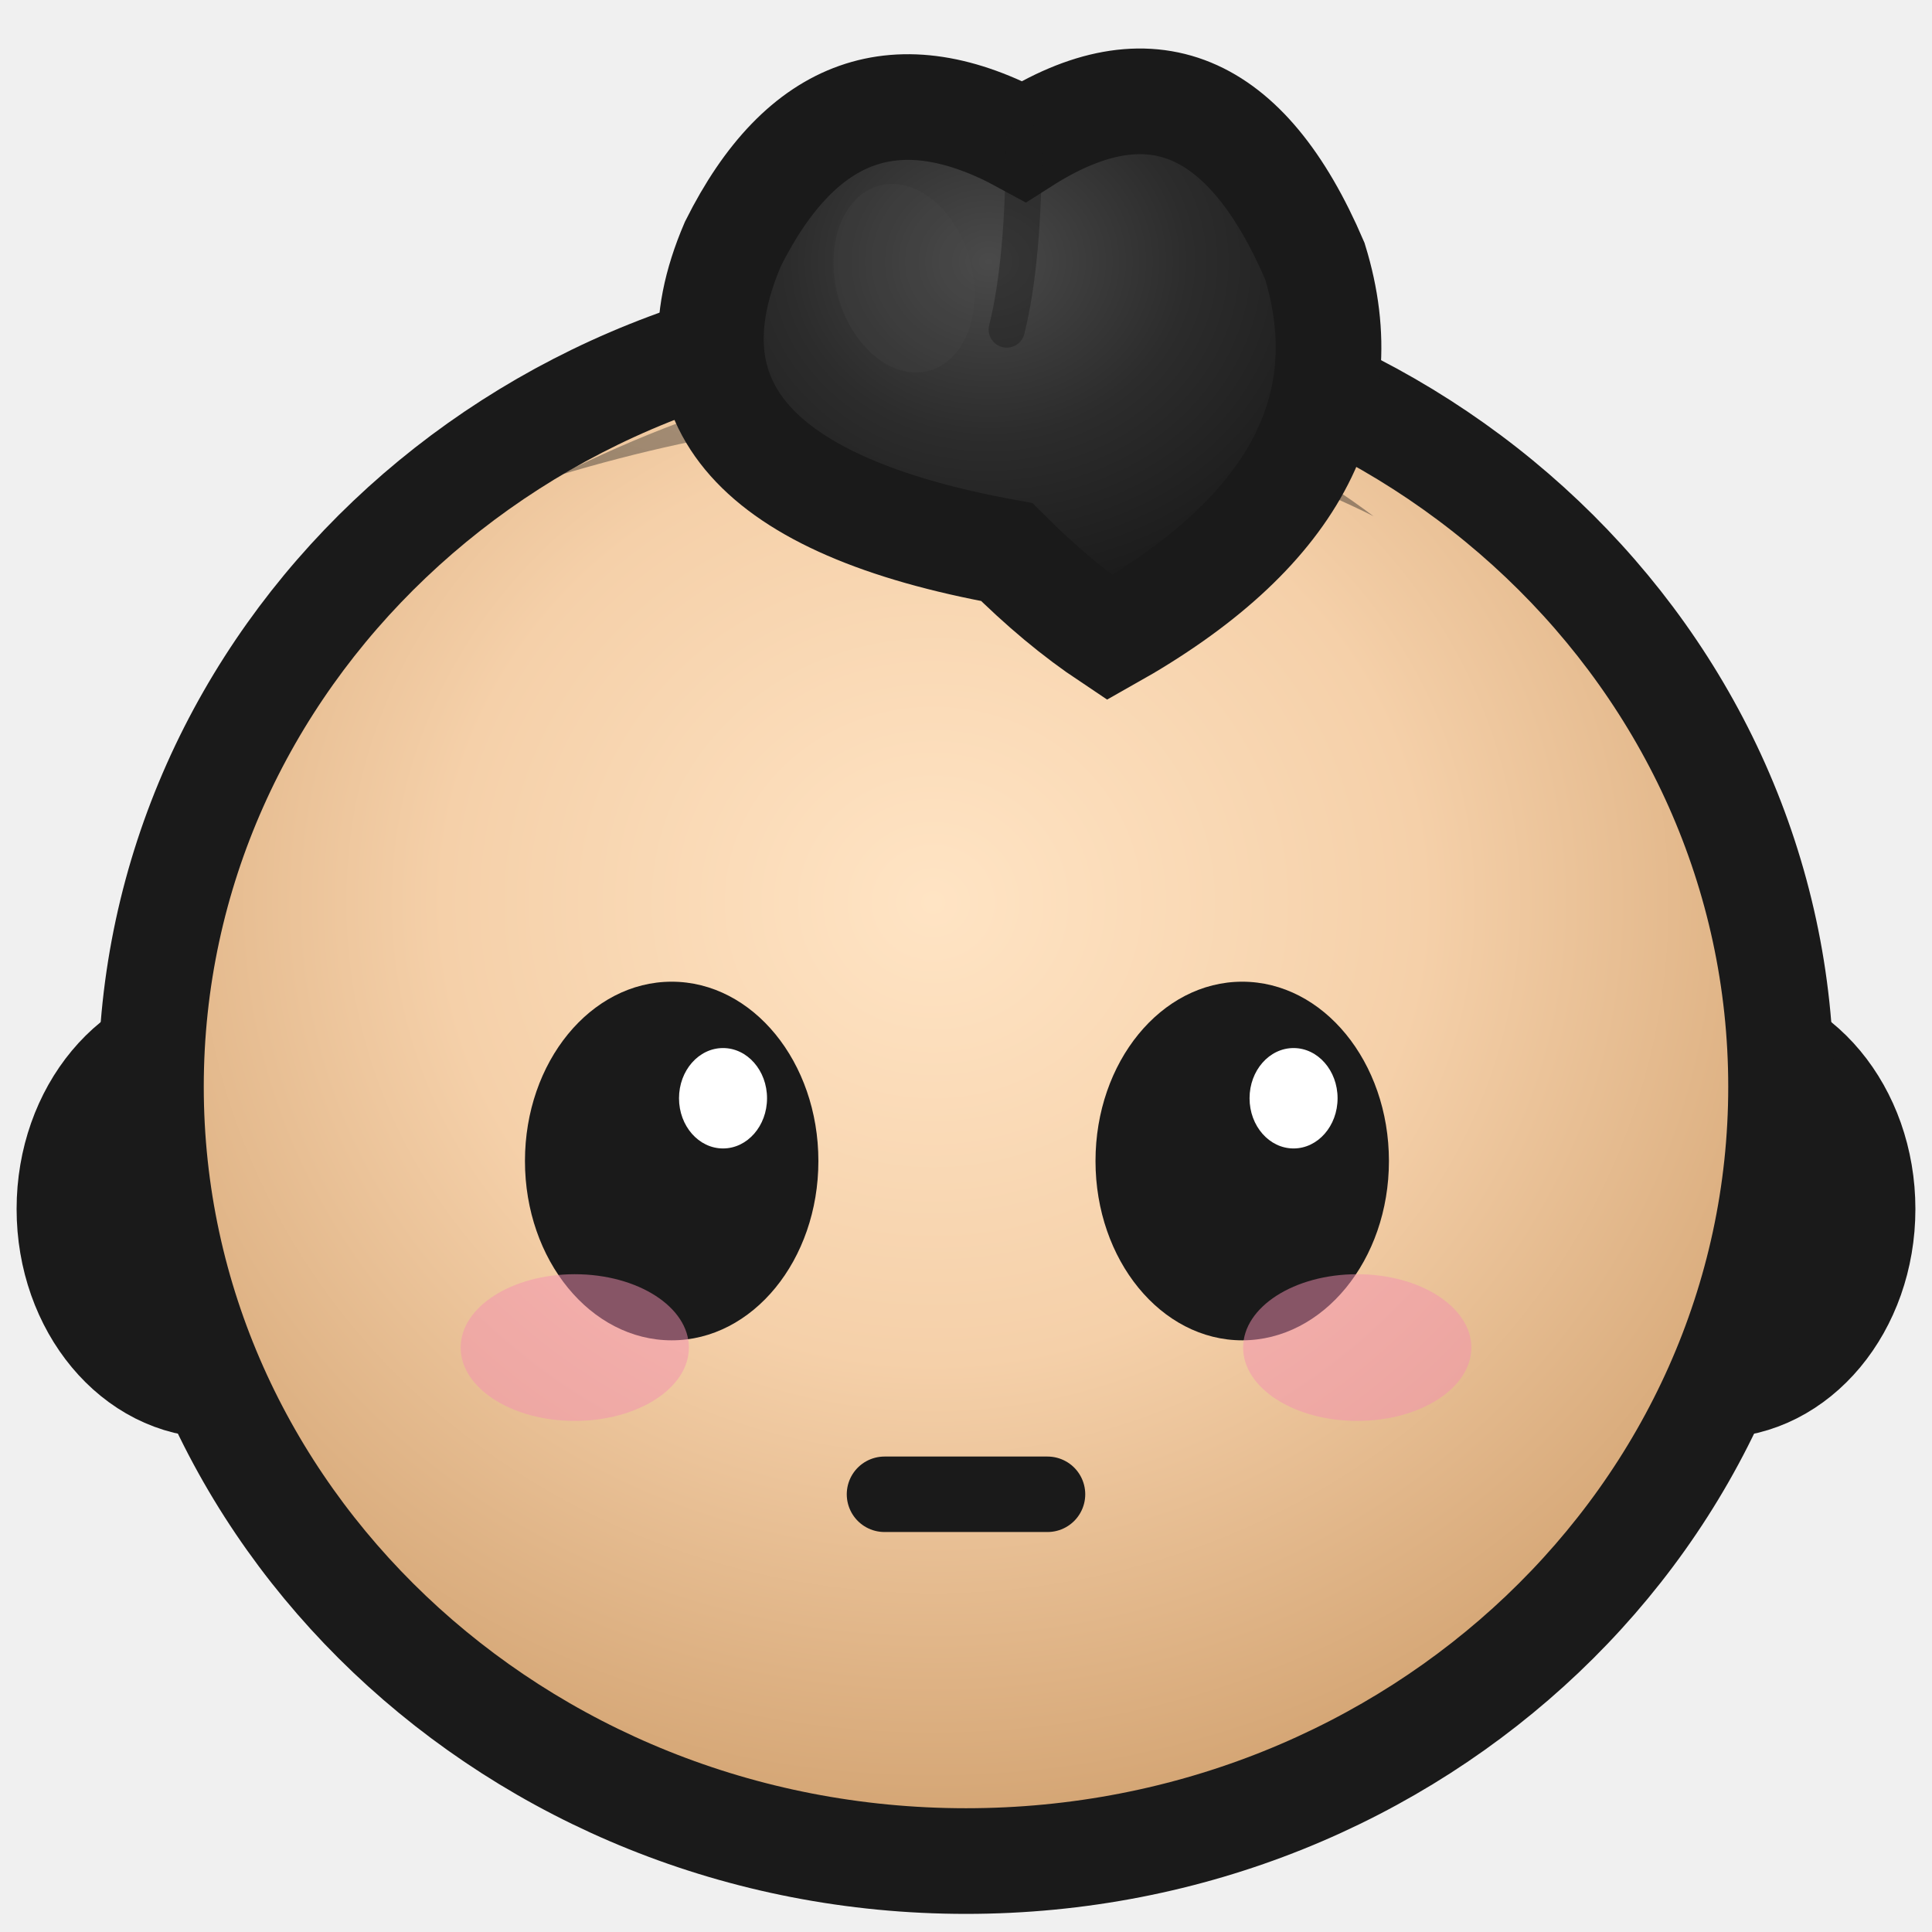
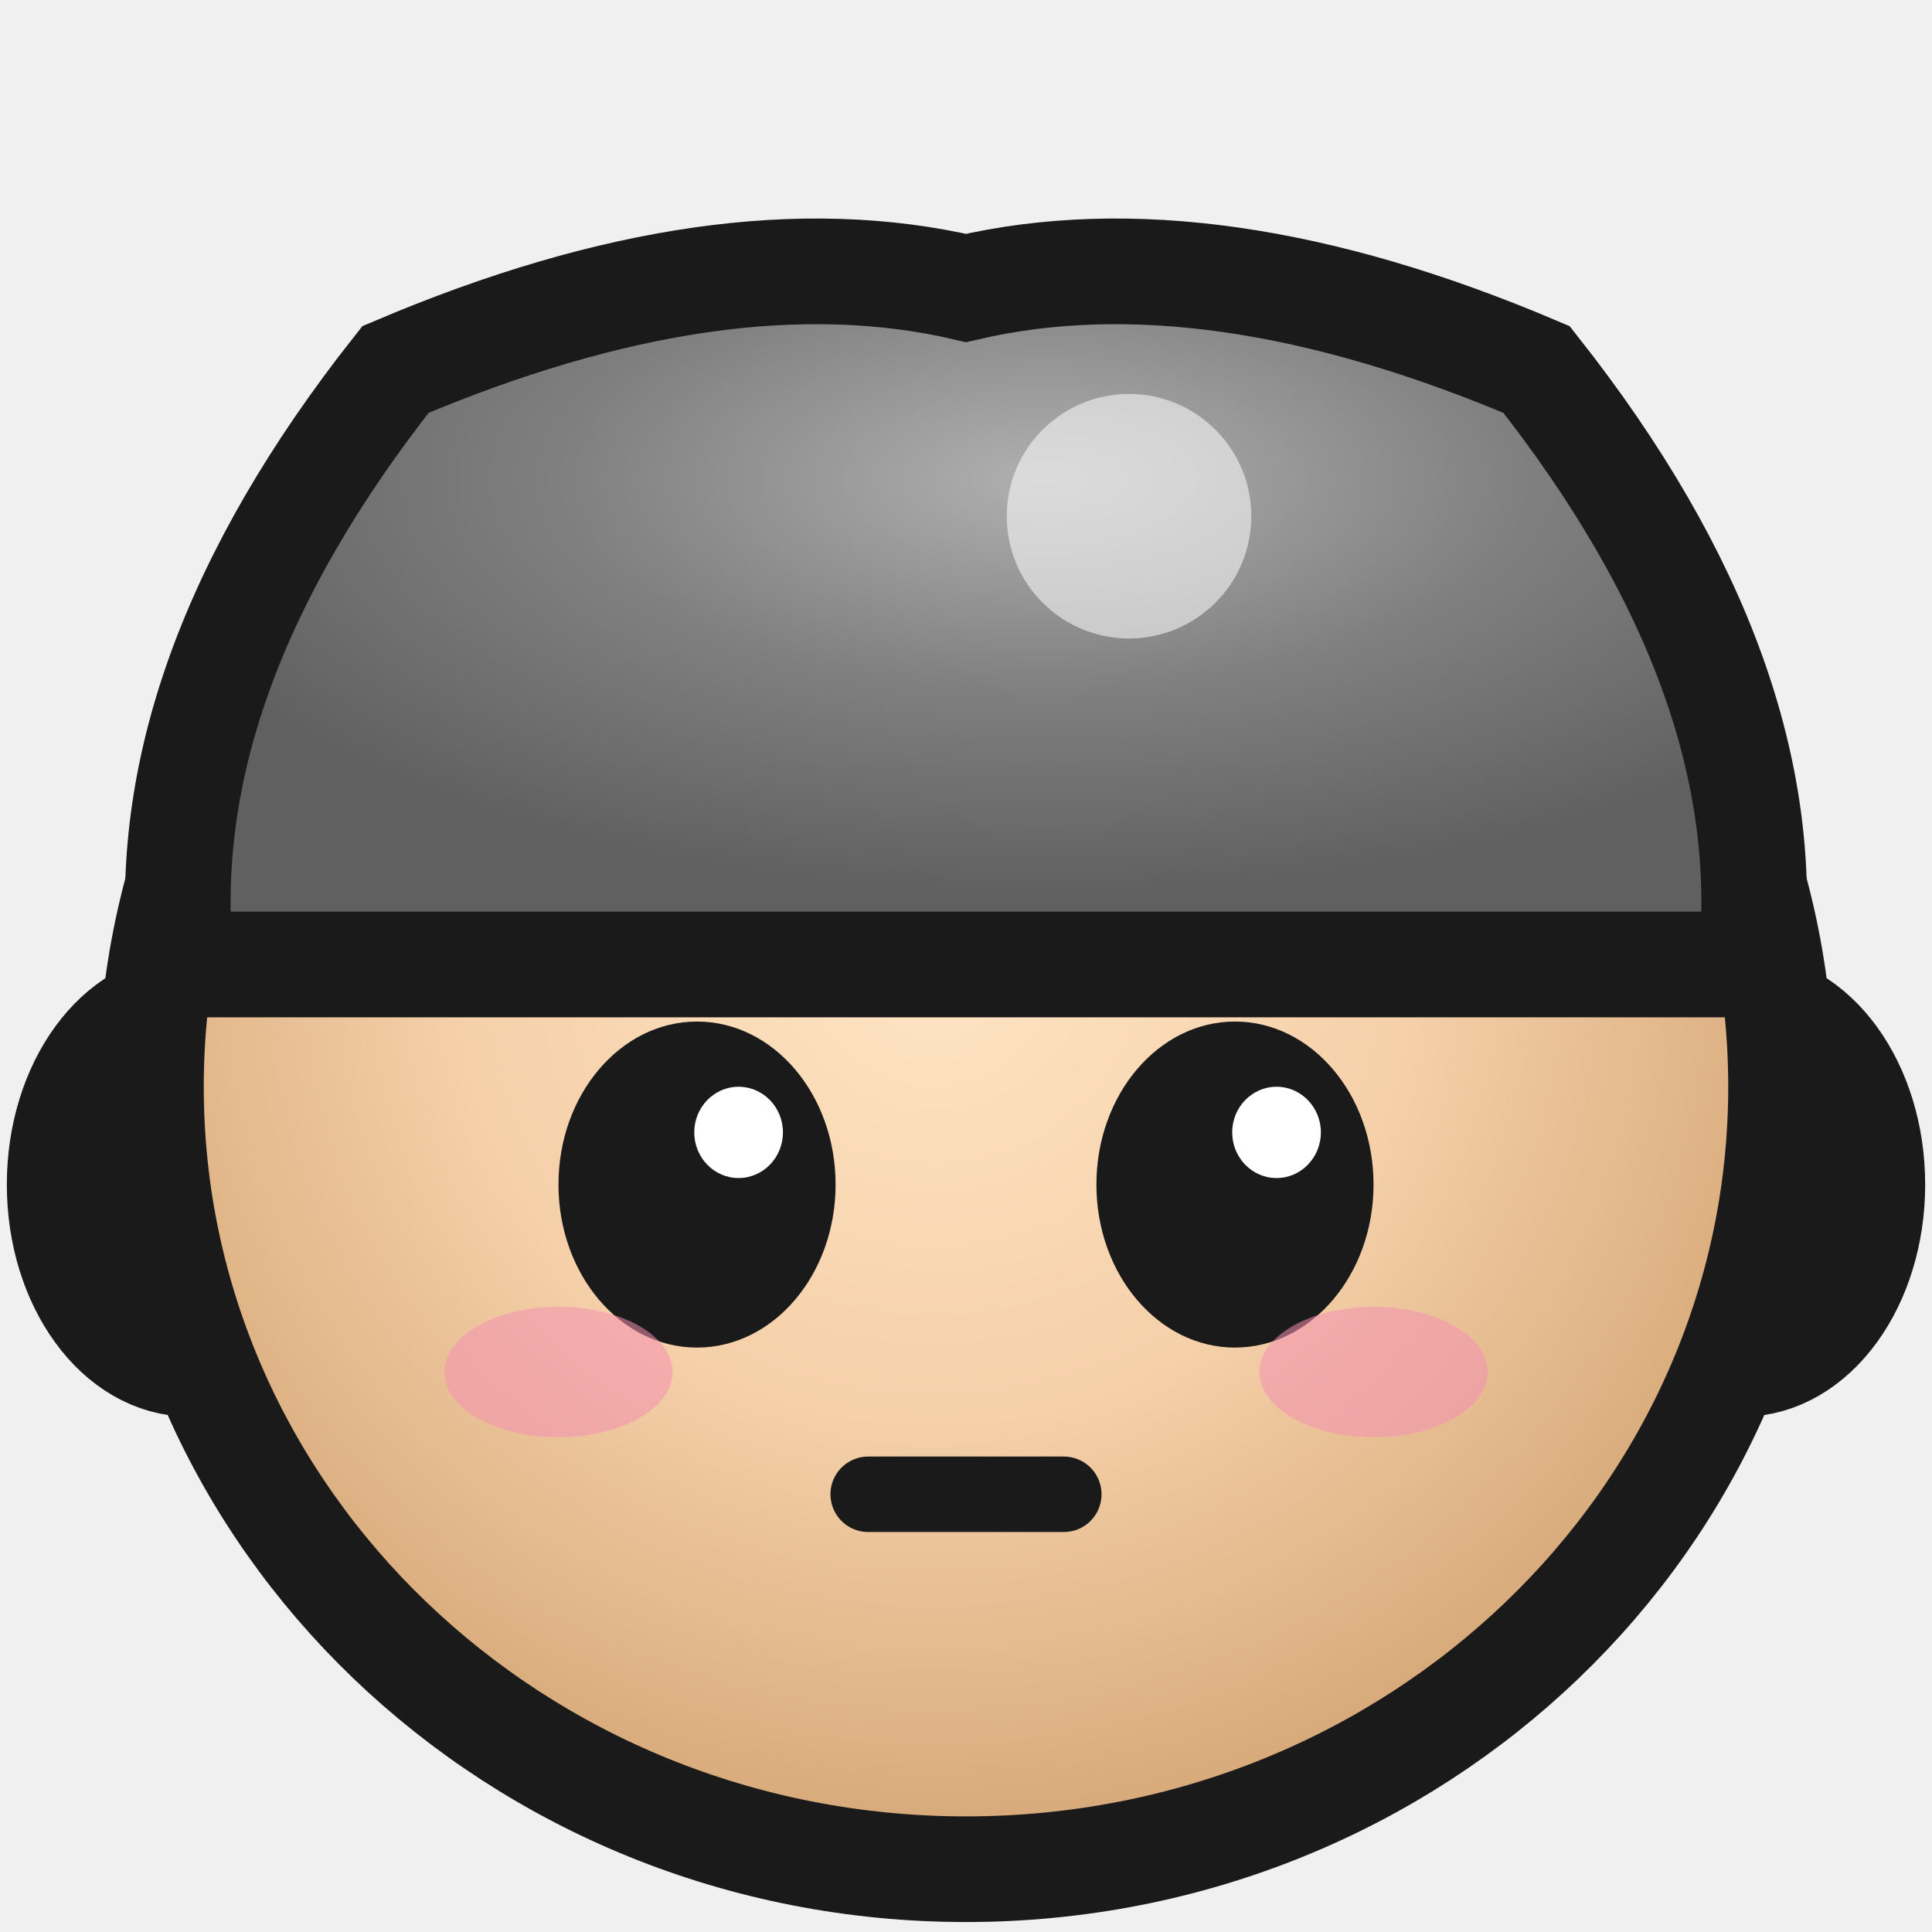
<svg xmlns="http://www.w3.org/2000/svg" viewBox="0 0 64 64" width="64" height="64" id="face_serious">
  <defs>
-     <radialGradient id="headGrad" cx="48%" cy="38%" r="60%" fx="48%" fy="38%">
+     <radialGradient id="headGrad" cx="48%" cy="42%" r="58%" fx="48%" fy="42%">
      <stop offset="0%" stop-color="#FFE4C4" />
      <stop offset="50%" stop-color="#F5D0A9" />
      <stop offset="100%" stop-color="#D4A574" />
    </radialGradient>
-     <radialGradient id="headGradHair" cx="45%" cy="30%" r="65%" fx="45%" fy="30%">
-       <stop offset="0%" stop-color="#4A4A4A" />
-       <stop offset="50%" stop-color="#2C2C2C" />
-       <stop offset="100%" stop-color="#1A1A1A" />
+     <radialGradient id="headGradHair" cx="55%" cy="30%" r="60%" fx="55%" fy="30%">
+       <stop offset="0%" stop-color="#B0B0B0" />
+       <stop offset="50%" stop-color="#808080" />
+       <stop offset="100%" stop-color="#606060" />
    </radialGradient>
  </defs>
-   <ellipse cx="7.16" cy="40.05" rx="4.86" ry="5.832" fill="url(#headGrad)" stroke="#1A1A1A" stroke-width="3.5" />
-   <ellipse cx="7.16" cy="40.05" rx="2.43" ry="3.402" fill="#D4A574" opacity="0.3" />
-   <ellipse cx="56.84" cy="40.05" rx="4.86" ry="5.832" fill="url(#headGrad)" stroke="#1A1A1A" stroke-width="3.5" />
-   <ellipse cx="56.84" cy="40.05" rx="2.43" ry="3.402" fill="#D4A574" opacity="0.3" />
-   <ellipse cx="32" cy="36" rx="27" ry="25.65" fill="url(#headGrad)" stroke="#1A1A1A" stroke-width="3.5" />
-   <path d="M18.5 15.75       Q 26.6 11.7, 33.35 12.24       Q 40.1 13.05, 45.5 17.1       Q 40.1 14.4, 33.35 13.86       Q 26.6 13.32, 18.5 15.75 Z" fill="url(#headGradHair)" opacity="0.4" />
-   <path d="       M33.35 18.288       Q 20.876 16.02,         24.278 8.082       Q 27.68 1.278,         33.917 4.68       Q 40.154 0.711,         43.556 8.649       Q 45.824 16.02,         36.752 21.123       Q 35.051 19.989,         33.35 18.288 Z" fill="url(#headGradHair)" stroke="#1A1A1A" stroke-width="3.5" />
-   <path d="M33.917 4.68       Q 33.917 8.649,         33.35 10.917" fill="none" stroke="#1A1A1A" stroke-width="1.2" stroke-linecap="round" opacity="0.4" />
-   <ellipse cx="29.948" cy="9.216" rx="2.268" ry="3.175" fill="#4A4A4A" opacity="0.2" transform="rotate(-15 29.948 9.216)" />
-   <ellipse cx="22.25" cy="38.46" rx="4.86" ry="5.94" fill="#1A1A1A" />
-   <ellipse cx="23.951" cy="36.381" rx="1.458" ry="1.663" fill="#FFFFFF" />
-   <ellipse cx="41.15" cy="38.46" rx="4.86" ry="5.94" fill="#1A1A1A" />
-   <ellipse cx="42.851" cy="36.381" rx="1.458" ry="1.663" fill="#FFFFFF" />
-   <ellipse cx="19.04" cy="44.64" rx="3.78" ry="2.43" fill="#F48FB1" opacity="0.5" />
-   <ellipse cx="44.96" cy="44.64" rx="3.78" ry="2.43" fill="#F48FB1" opacity="0.5" />
-   <line x1="29.3" y1="49.5" x2="34.7" y2="49.5" stroke="#1A1A1A" stroke-width="2.5" stroke-linecap="round" />
+   <ellipse cx="6.296" cy="39.24" rx="4.32" ry="5.94" fill="url(#headGrad)" stroke="#1A1A1A" stroke-width="3.5" />
+   <ellipse cx="6.296" cy="39.24" rx="1.944" ry="3.267" fill="#D4A574" opacity="0.25" />
+   <ellipse cx="57.704" cy="39.24" rx="4.32" ry="5.94" fill="url(#headGrad)" stroke="#1A1A1A" stroke-width="3.5" />
+   <ellipse cx="57.704" cy="39.24" rx="1.944" ry="3.267" fill="#D4A574" opacity="0.25" />
+   <ellipse cx="32" cy="36" rx="27" ry="25.92" fill="url(#headGrad)" stroke="#1A1A1A" stroke-width="3.5" />
+   <path d="       M6 31.95       Q 5 22.5, 13.1 12.24       Q 23.9 7.65, 32 9.54       Q 40.1 7.65, 50.9 12.24       Q 59 22.5, 58 31.95       Z" fill="url(#headGradHair)" stroke="#1A1A1A" stroke-width="3.5" />
+   <ellipse cx="37.4" cy="17.1" rx="4.05" ry="4.05" fill="#FFFFFF" opacity="0.55" />
+   <ellipse cx="23.09" cy="39.24" rx="4.59" ry="5.4" fill="#1A1A1A" />
+   <ellipse cx="24.467" cy="37.512" rx="1.469" ry="1.512" fill="#FFFFFF" />
+   <ellipse cx="40.91" cy="39.24" rx="4.59" ry="5.4" fill="#1A1A1A" />
+   <ellipse cx="42.287" cy="37.512" rx="1.469" ry="1.512" fill="#FFFFFF" />
+   <ellipse cx="18.5" cy="45.45" rx="3.78" ry="2.16" fill="#F48FB1" opacity="0.55" />
+   <ellipse cx="45.5" cy="45.45" rx="3.78" ry="2.16" fill="#F48FB1" opacity="0.55" />
+   <line x1="28.76" y1="49.5" x2="35.24" y2="49.5" stroke="#1A1A1A" stroke-width="2.5" stroke-linecap="round" />
</svg>
